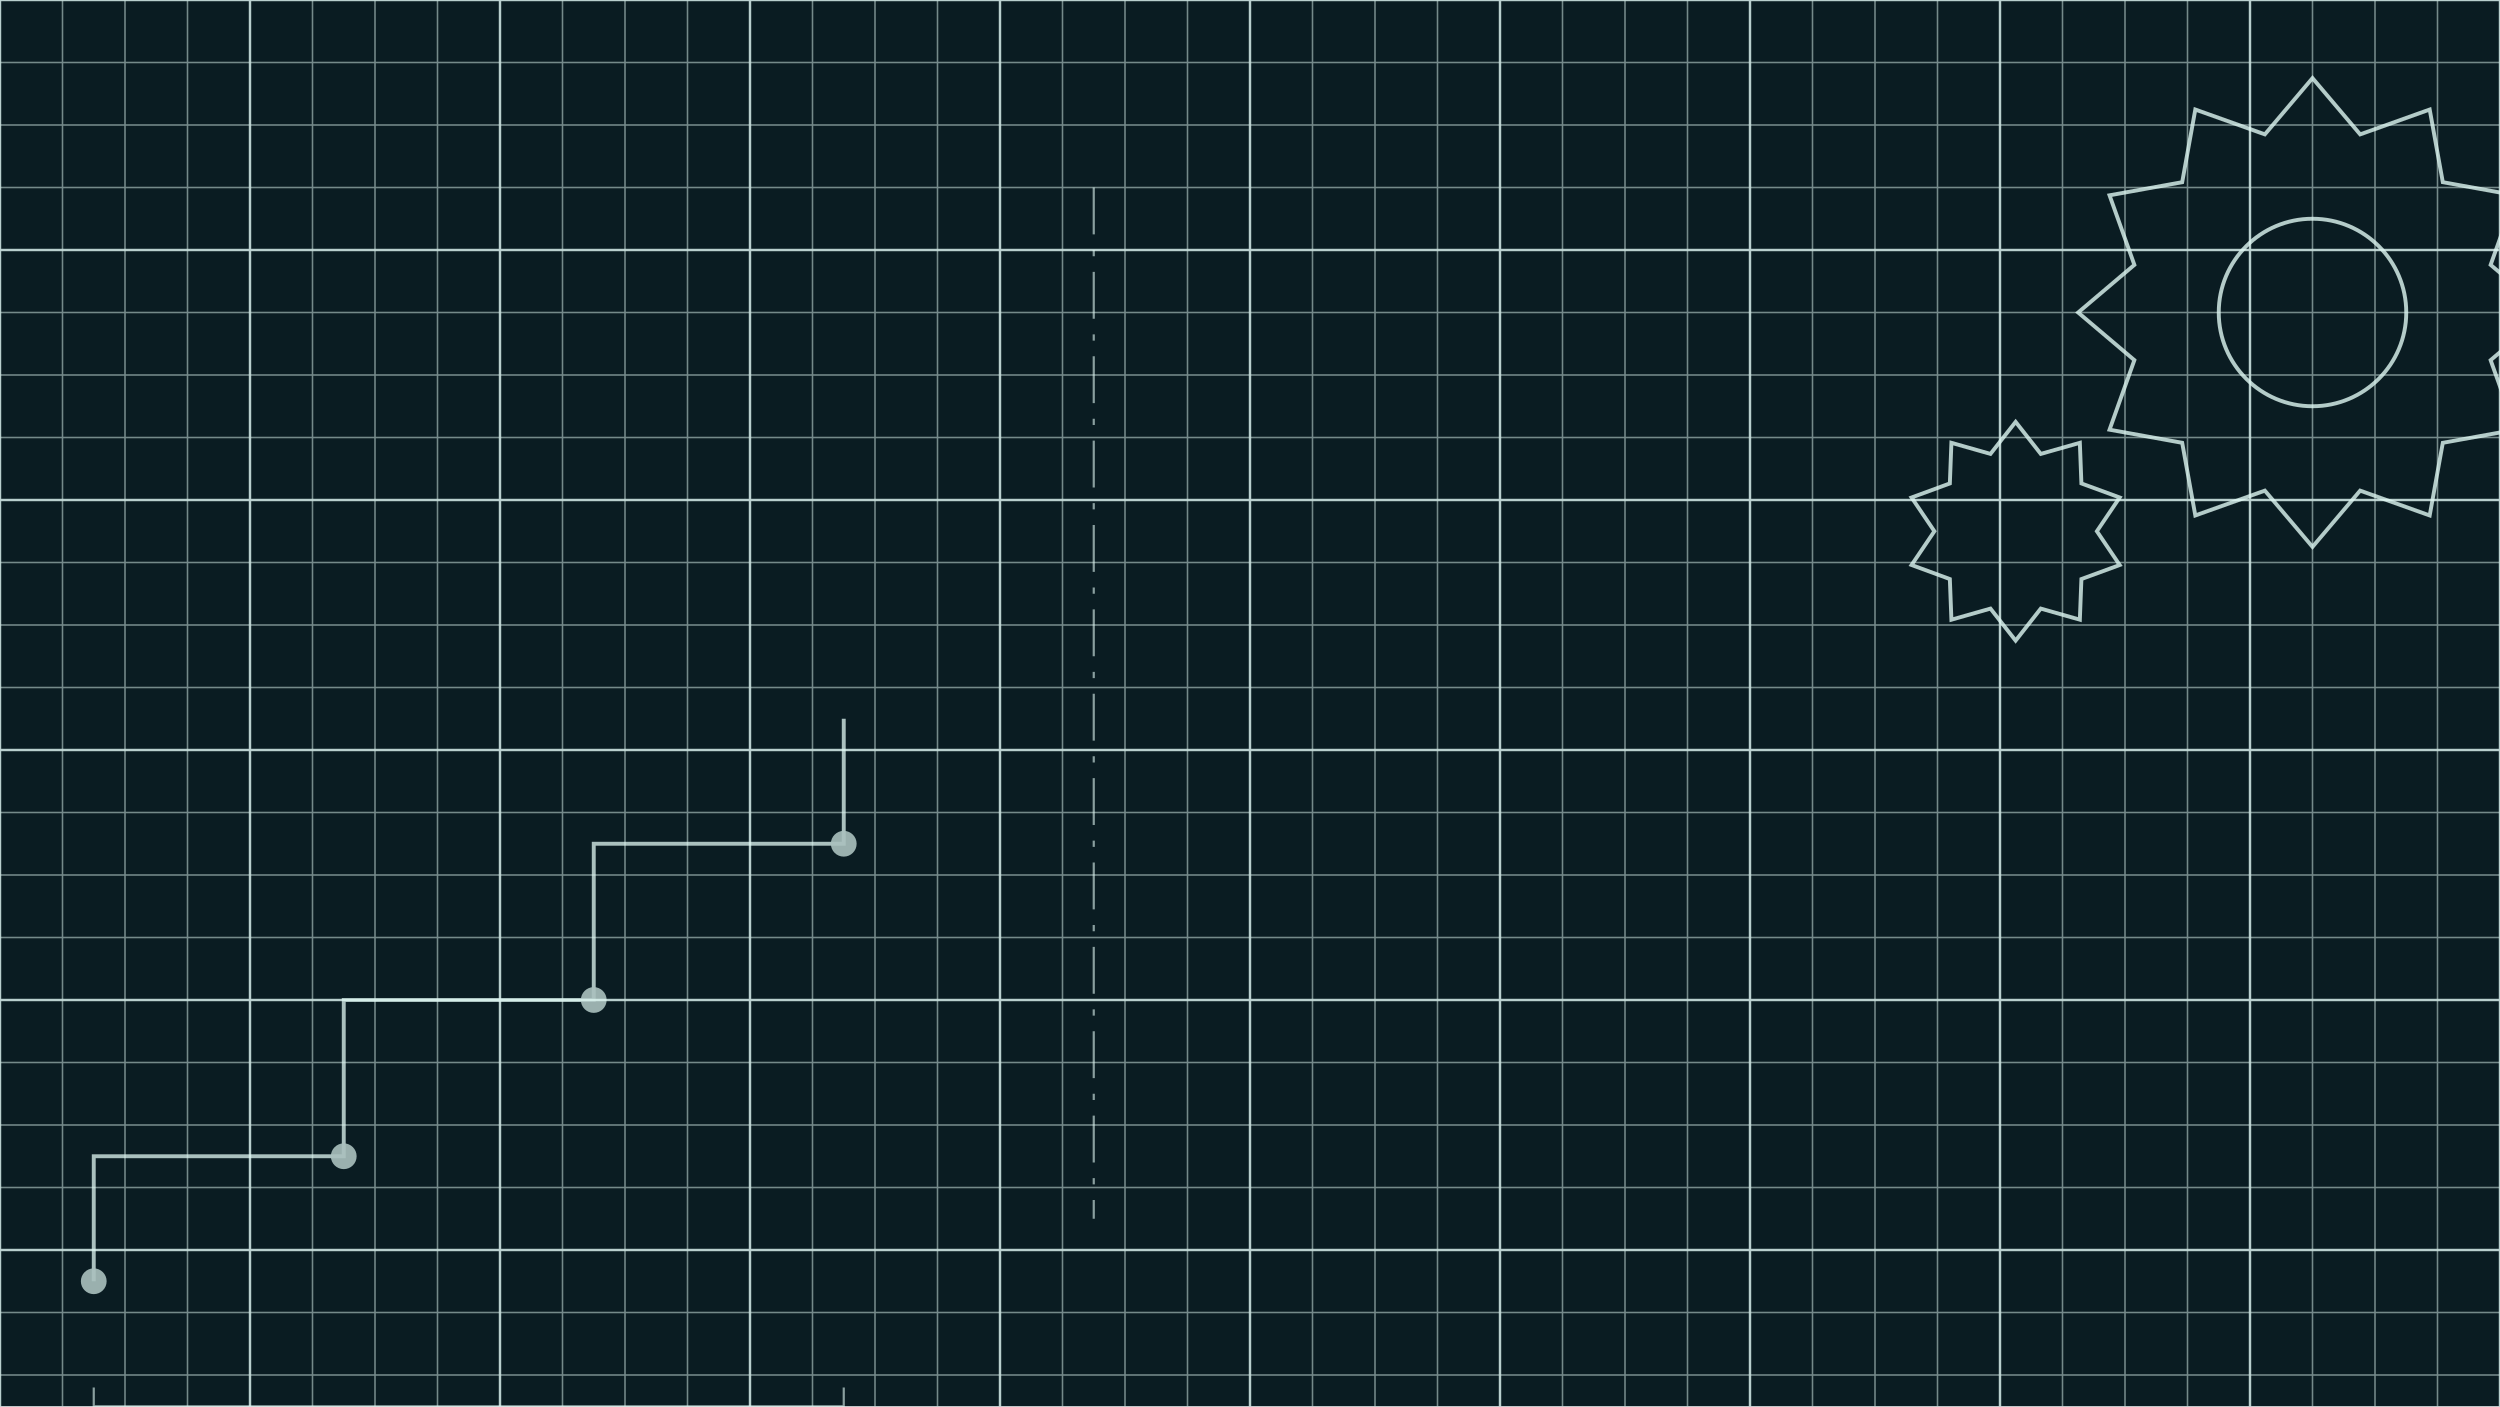
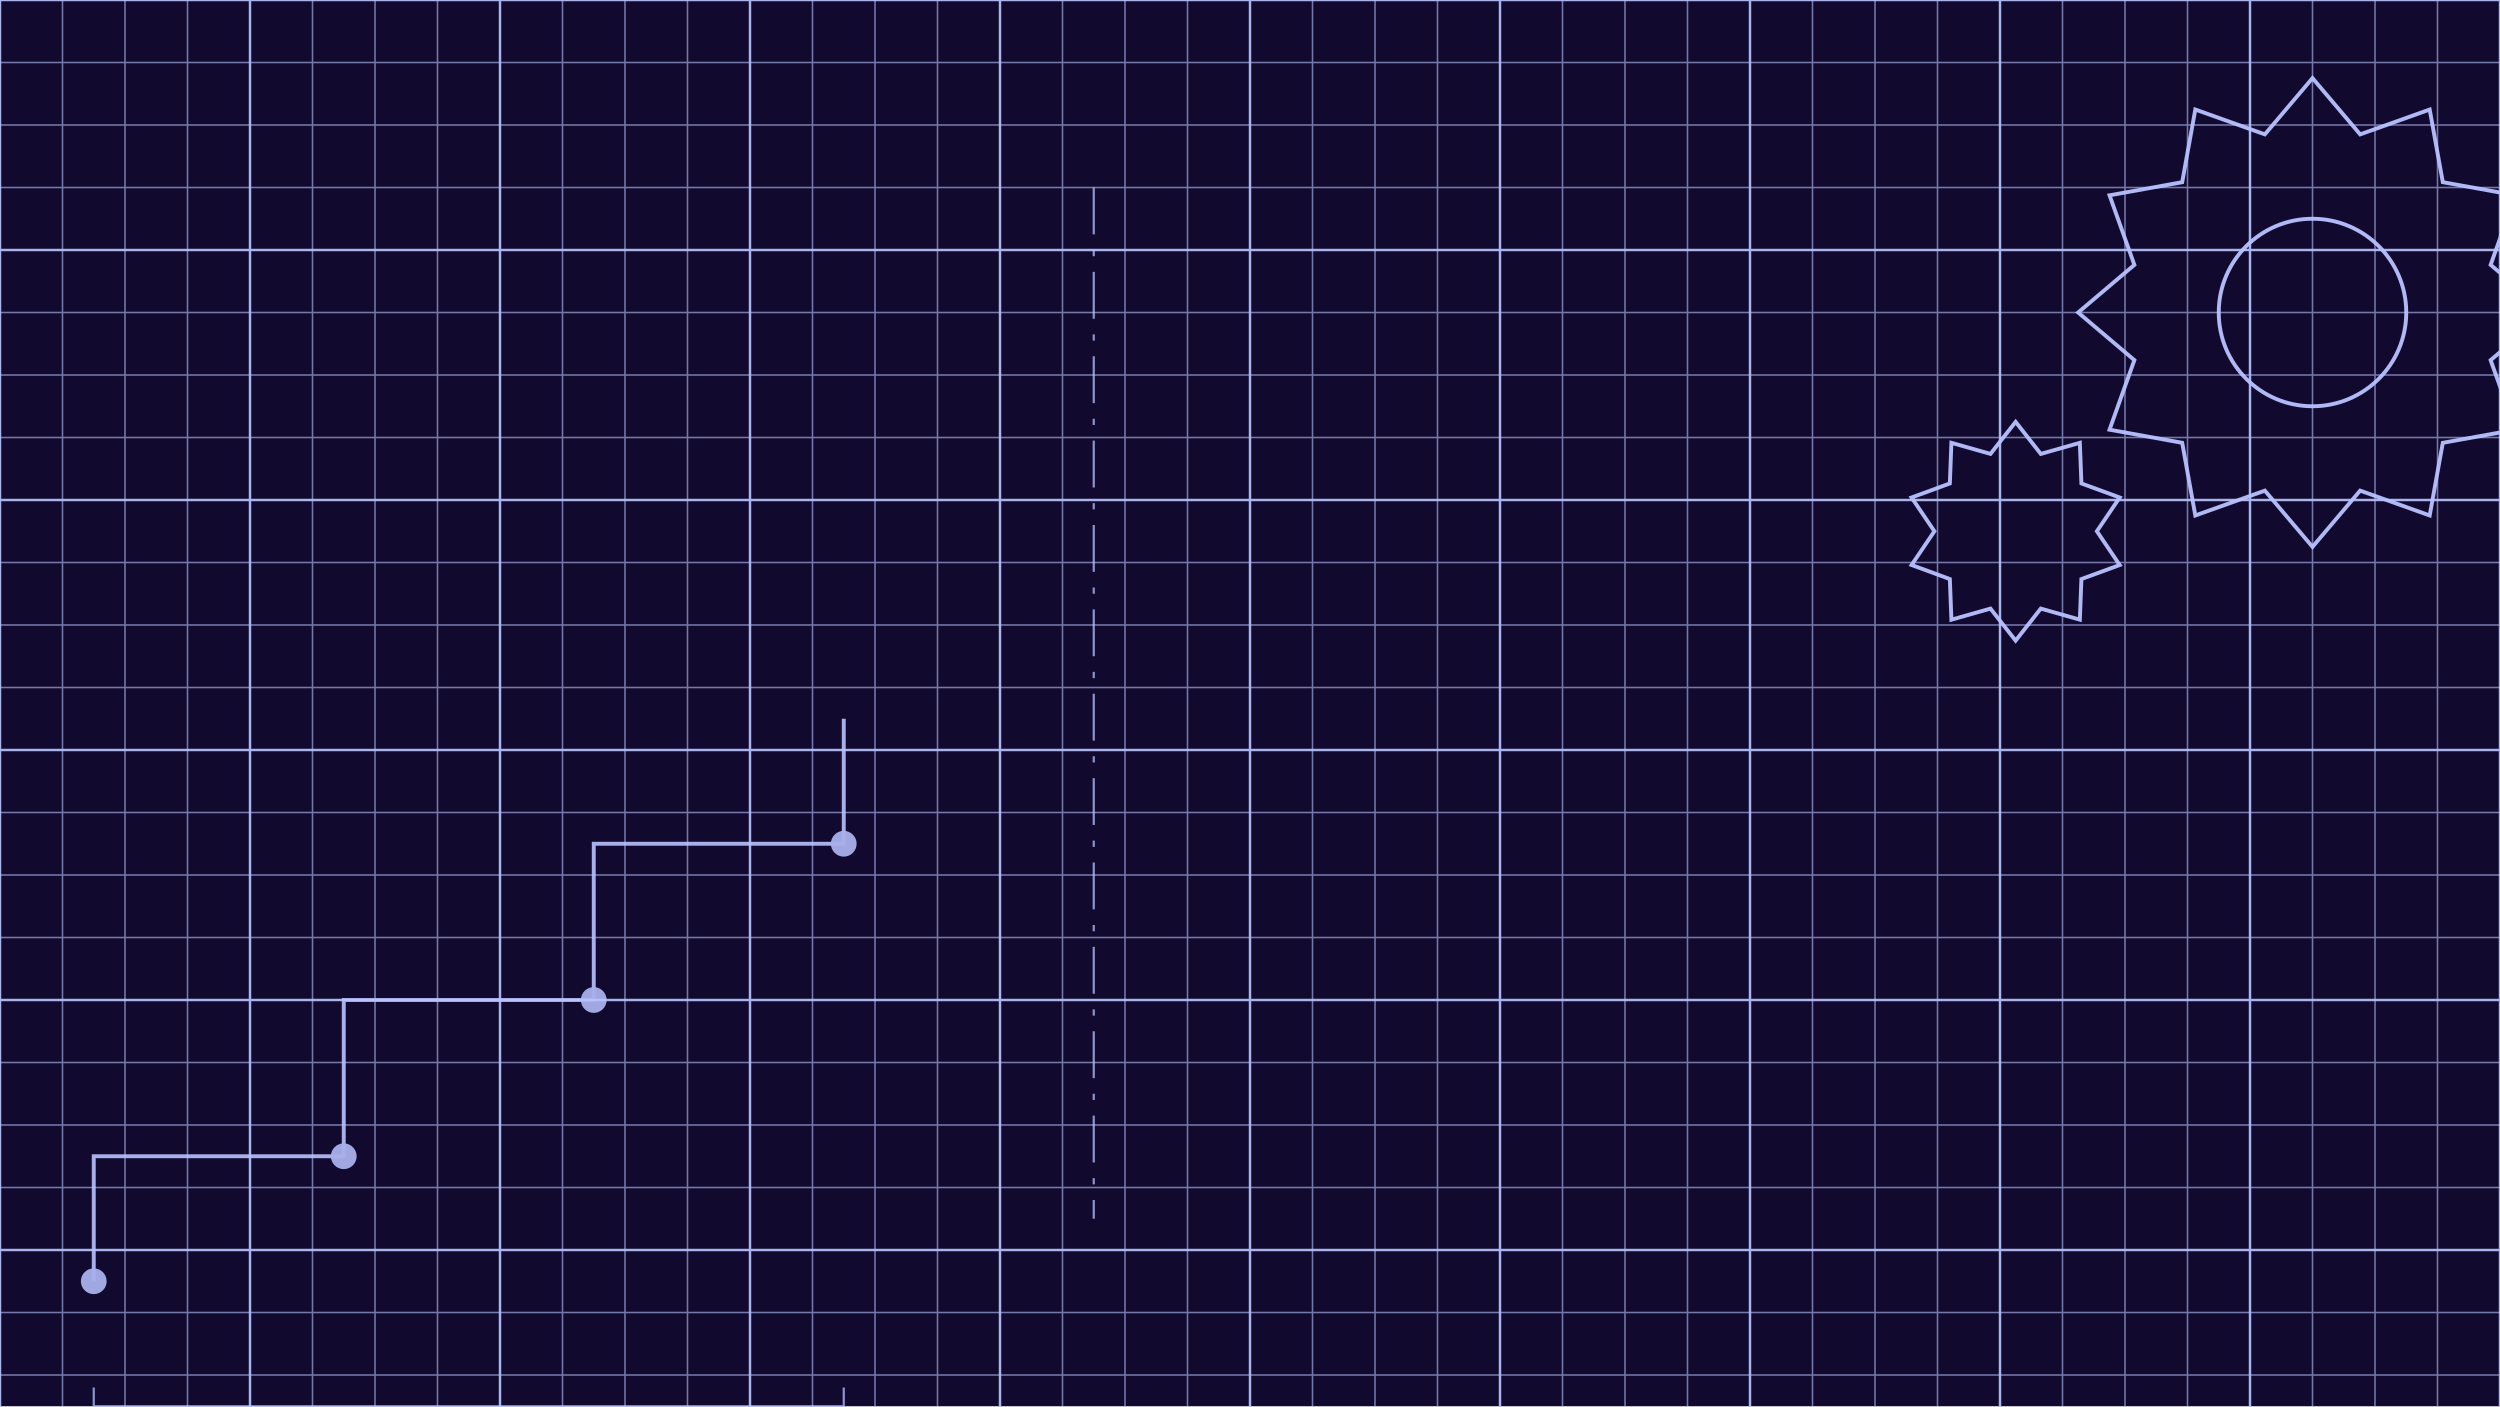
<svg xmlns="http://www.w3.org/2000/svg" viewBox="0 0 1600 900" width="1600" height="900">
-   <rect width="1600" height="900" fill="#0a1c22" />
-   <g stroke="#dff7f2" stroke-width="1" opacity="0.5">
+   <rect width="1600" height="900" fill="#120a2e" />
+   <g stroke="#b8c2ff" stroke-width="1" opacity="0.6">
    <line x1="0" y1="0" x2="0" y2="900" />
    <line x1="40" y1="0" x2="40" y2="900" />
    <line x1="80" y1="0" x2="80" y2="900" />
    <line x1="120" y1="0" x2="120" y2="900" />
    <line x1="160" y1="0" x2="160" y2="900" />
    <line x1="200" y1="0" x2="200" y2="900" />
    <line x1="240" y1="0" x2="240" y2="900" />
    <line x1="280" y1="0" x2="280" y2="900" />
    <line x1="320" y1="0" x2="320" y2="900" />
    <line x1="360" y1="0" x2="360" y2="900" />
    <line x1="400" y1="0" x2="400" y2="900" />
    <line x1="440" y1="0" x2="440" y2="900" />
    <line x1="480" y1="0" x2="480" y2="900" />
    <line x1="520" y1="0" x2="520" y2="900" />
    <line x1="560" y1="0" x2="560" y2="900" />
    <line x1="600" y1="0" x2="600" y2="900" />
    <line x1="640" y1="0" x2="640" y2="900" />
    <line x1="680" y1="0" x2="680" y2="900" />
    <line x1="720" y1="0" x2="720" y2="900" />
    <line x1="760" y1="0" x2="760" y2="900" />
    <line x1="800" y1="0" x2="800" y2="900" />
    <line x1="840" y1="0" x2="840" y2="900" />
    <line x1="880" y1="0" x2="880" y2="900" />
    <line x1="920" y1="0" x2="920" y2="900" />
    <line x1="960" y1="0" x2="960" y2="900" />
    <line x1="1000" y1="0" x2="1000" y2="900" />
    <line x1="1040" y1="0" x2="1040" y2="900" />
    <line x1="1080" y1="0" x2="1080" y2="900" />
    <line x1="1120" y1="0" x2="1120" y2="900" />
    <line x1="1160" y1="0" x2="1160" y2="900" />
    <line x1="1200" y1="0" x2="1200" y2="900" />
    <line x1="1240" y1="0" x2="1240" y2="900" />
    <line x1="1280" y1="0" x2="1280" y2="900" />
    <line x1="1320" y1="0" x2="1320" y2="900" />
    <line x1="1360" y1="0" x2="1360" y2="900" />
    <line x1="1400" y1="0" x2="1400" y2="900" />
    <line x1="1440" y1="0" x2="1440" y2="900" />
    <line x1="1480" y1="0" x2="1480" y2="900" />
    <line x1="1520" y1="0" x2="1520" y2="900" />
    <line x1="1560" y1="0" x2="1560" y2="900" />
    <line x1="1600" y1="0" x2="1600" y2="900" />
    <line x1="0" y1="0" x2="1600" y2="0" />
    <line x1="0" y1="40" x2="1600" y2="40" />
    <line x1="0" y1="80" x2="1600" y2="80" />
    <line x1="0" y1="120" x2="1600" y2="120" />
    <line x1="0" y1="160" x2="1600" y2="160" />
    <line x1="0" y1="200" x2="1600" y2="200" />
    <line x1="0" y1="240" x2="1600" y2="240" />
    <line x1="0" y1="280" x2="1600" y2="280" />
    <line x1="0" y1="320" x2="1600" y2="320" />
    <line x1="0" y1="360" x2="1600" y2="360" />
    <line x1="0" y1="400" x2="1600" y2="400" />
    <line x1="0" y1="440" x2="1600" y2="440" />
    <line x1="0" y1="480" x2="1600" y2="480" />
    <line x1="0" y1="520" x2="1600" y2="520" />
    <line x1="0" y1="560" x2="1600" y2="560" />
    <line x1="0" y1="600" x2="1600" y2="600" />
    <line x1="0" y1="640" x2="1600" y2="640" />
    <line x1="0" y1="680" x2="1600" y2="680" />
    <line x1="0" y1="720" x2="1600" y2="720" />
    <line x1="0" y1="760" x2="1600" y2="760" />
    <line x1="0" y1="800" x2="1600" y2="800" />
    <line x1="0" y1="840" x2="1600" y2="840" />
    <line x1="0" y1="880" x2="1600" y2="880" />
  </g>
-   <g stroke="#dff7f2" stroke-width="1.6" opacity="0.7">
+   <g stroke="#b8c2ff" stroke-width="1.6" opacity="0.85">
    <line x1="0" y1="0" x2="0" y2="900" />
    <line x1="160" y1="0" x2="160" y2="900" />
    <line x1="320" y1="0" x2="320" y2="900" />
    <line x1="480" y1="0" x2="480" y2="900" />
    <line x1="640" y1="0" x2="640" y2="900" />
    <line x1="800" y1="0" x2="800" y2="900" />
    <line x1="960" y1="0" x2="960" y2="900" />
    <line x1="1120" y1="0" x2="1120" y2="900" />
    <line x1="1280" y1="0" x2="1280" y2="900" />
    <line x1="1440" y1="0" x2="1440" y2="900" />
    <line x1="1600" y1="0" x2="1600" y2="900" />
    <line x1="0" y1="0" x2="1600" y2="0" />
    <line x1="0" y1="160" x2="1600" y2="160" />
    <line x1="0" y1="320" x2="1600" y2="320" />
    <line x1="0" y1="480" x2="1600" y2="480" />
    <line x1="0" y1="640" x2="1600" y2="640" />
    <line x1="0" y1="800" x2="1600" y2="800" />
  </g>
-   <g fill="none" stroke="#dff7f2" stroke-width="2.5" opacity="0.8">
+   <g fill="none" stroke="#b8c2ff" stroke-width="2.5" opacity="0.95">
    <path d="M 1480.0,50.0 L 1510.5,86.0 L 1555.0,70.1 L 1563.4,116.6 L 1609.9,125.0 L 1594.0,169.5 L 1630.0,200.0 L 1594.0,230.5 L 1609.9,275.0 L 1563.4,283.4 L 1555.0,329.9 L 1510.5,314.0 L 1480.0,350.0 L 1449.5,314.0 L 1405.0,329.9 L 1396.6,283.4 L 1350.1,275.0 L 1366.0,230.5 L 1330.0,200.0 L 1366.0,169.5 L 1350.1,125.0 L 1396.6,116.6 L 1405.0,70.1 L 1449.5,86.0 Z" />
    <circle cx="1480" cy="200" r="60" />
    <path d="M 1290.0,270.0 L 1306.1,290.5 L 1331.1,283.4 L 1332.1,309.4 L 1356.6,318.4 L 1342.0,340.0 L 1356.6,361.6 L 1332.1,370.6 L 1331.1,396.6 L 1306.1,389.5 L 1290.0,410.0 L 1273.9,389.5 L 1248.9,396.6 L 1247.9,370.6 L 1223.4,361.6 L 1238.0,340.0 L 1223.4,318.4 L 1247.9,309.4 L 1248.9,283.4 L 1273.9,290.5 Z" />
  </g>
-   <g fill="none" stroke="#dff7f2" stroke-width="2.5" opacity="0.75">
+   <g fill="none" stroke="#b8c2ff" stroke-width="2.5" opacity="0.9">
    <path d="M 60.0,820.0 L 60.0,740.0 L 220.0,740.0 L 220.0,640.0 L 380.0,640.0 L 380.0,540.0 L 540.0,540.0 L 540.0,460.0" />
-     <circle cx="60" cy="820" r="7" fill="#dff7f2" opacity="0.9" />
-     <circle cx="220" cy="740" r="7" fill="#dff7f2" opacity="0.9" />
-     <circle cx="380" cy="640" r="7" fill="#dff7f2" opacity="0.9" />
-     <circle cx="540" cy="540" r="7" fill="#dff7f2" opacity="0.9" />
+     <circle cx="60" cy="820" r="7" fill="#b8c2ff" opacity="0.95" />
+     <circle cx="220" cy="740" r="7" fill="#b8c2ff" opacity="0.95" />
+     <circle cx="380" cy="640" r="7" fill="#b8c2ff" opacity="0.95" />
+     <circle cx="540" cy="540" r="7" fill="#b8c2ff" opacity="0.95" />
  </g>
-   <g stroke="#dff7f2" stroke-width="1.4" opacity="0.6">
+   <g stroke="#b8c2ff" stroke-width="1.4" opacity="0.75">
    <line x1="700" y1="120" x2="700" y2="780" stroke-dasharray="30 10 4 10" />
    <line x1="60" y1="900" x2="540" y2="900" />
    <line x1="60" y1="888" x2="60" y2="912" />
    <line x1="540" y1="888" x2="540" y2="912" />
  </g>
</svg>
